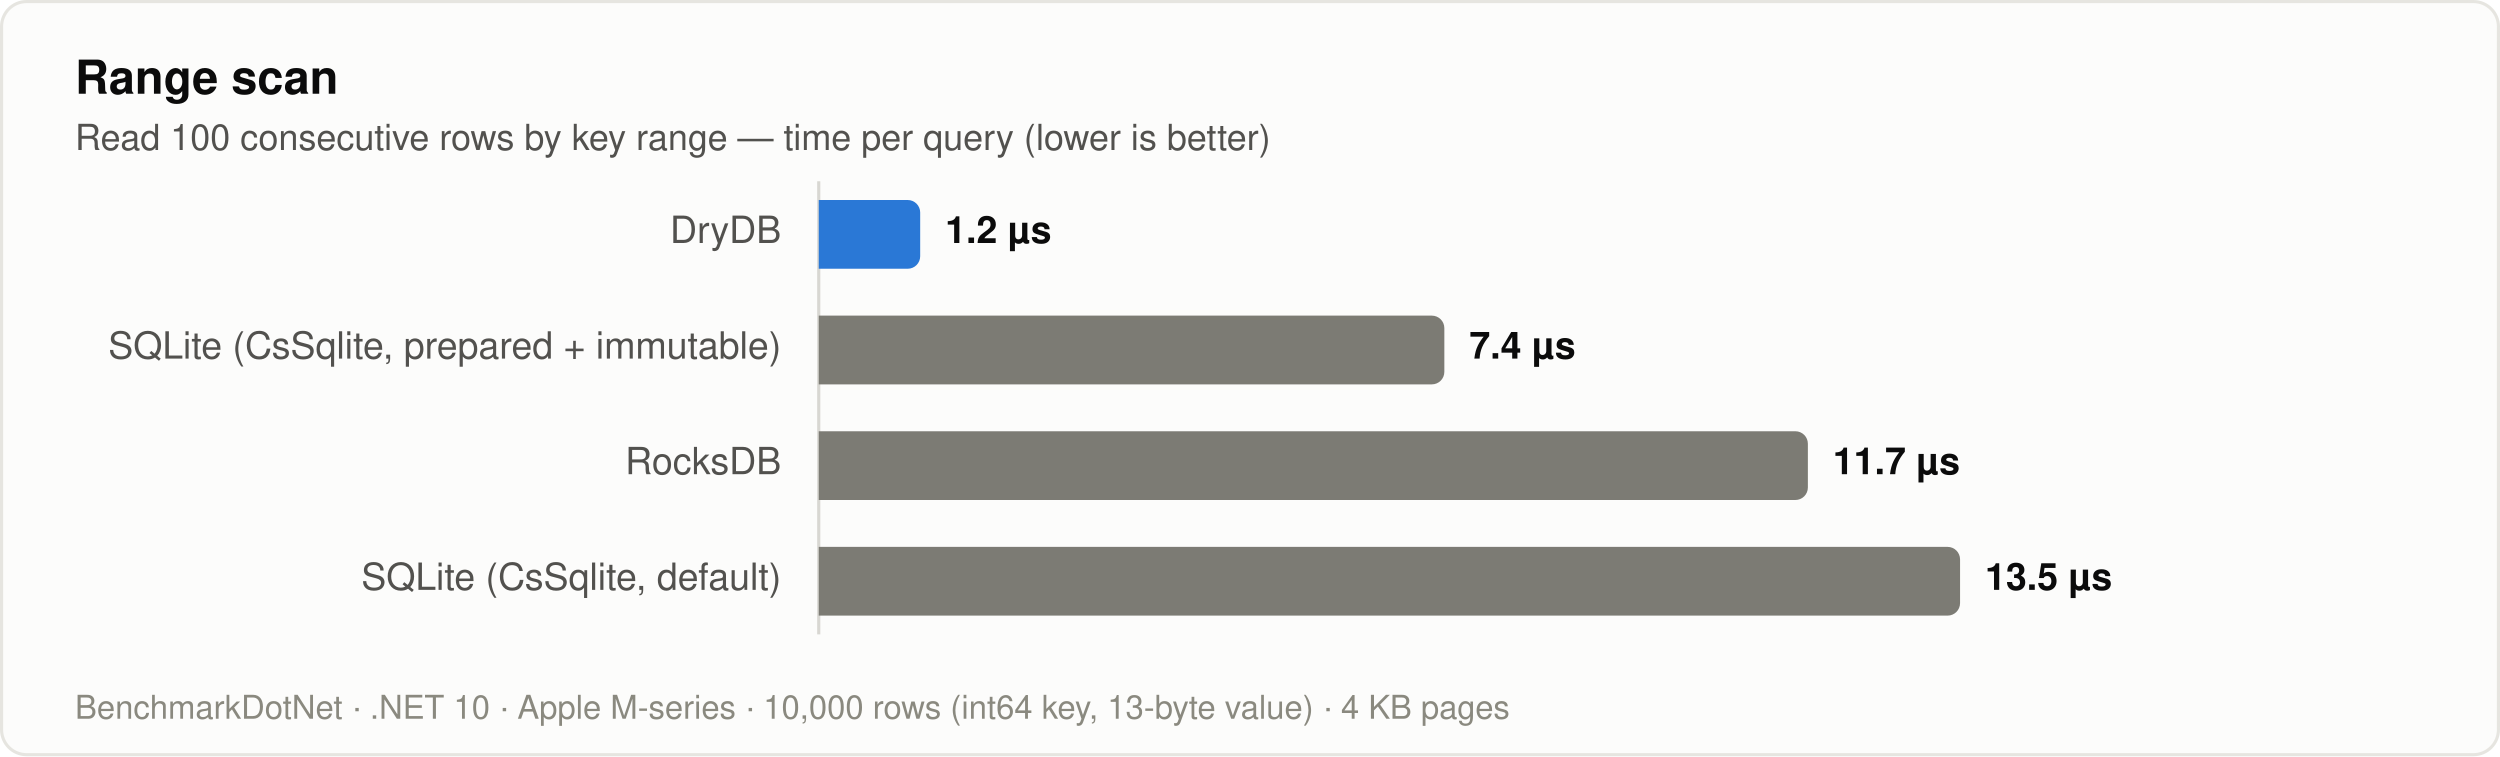
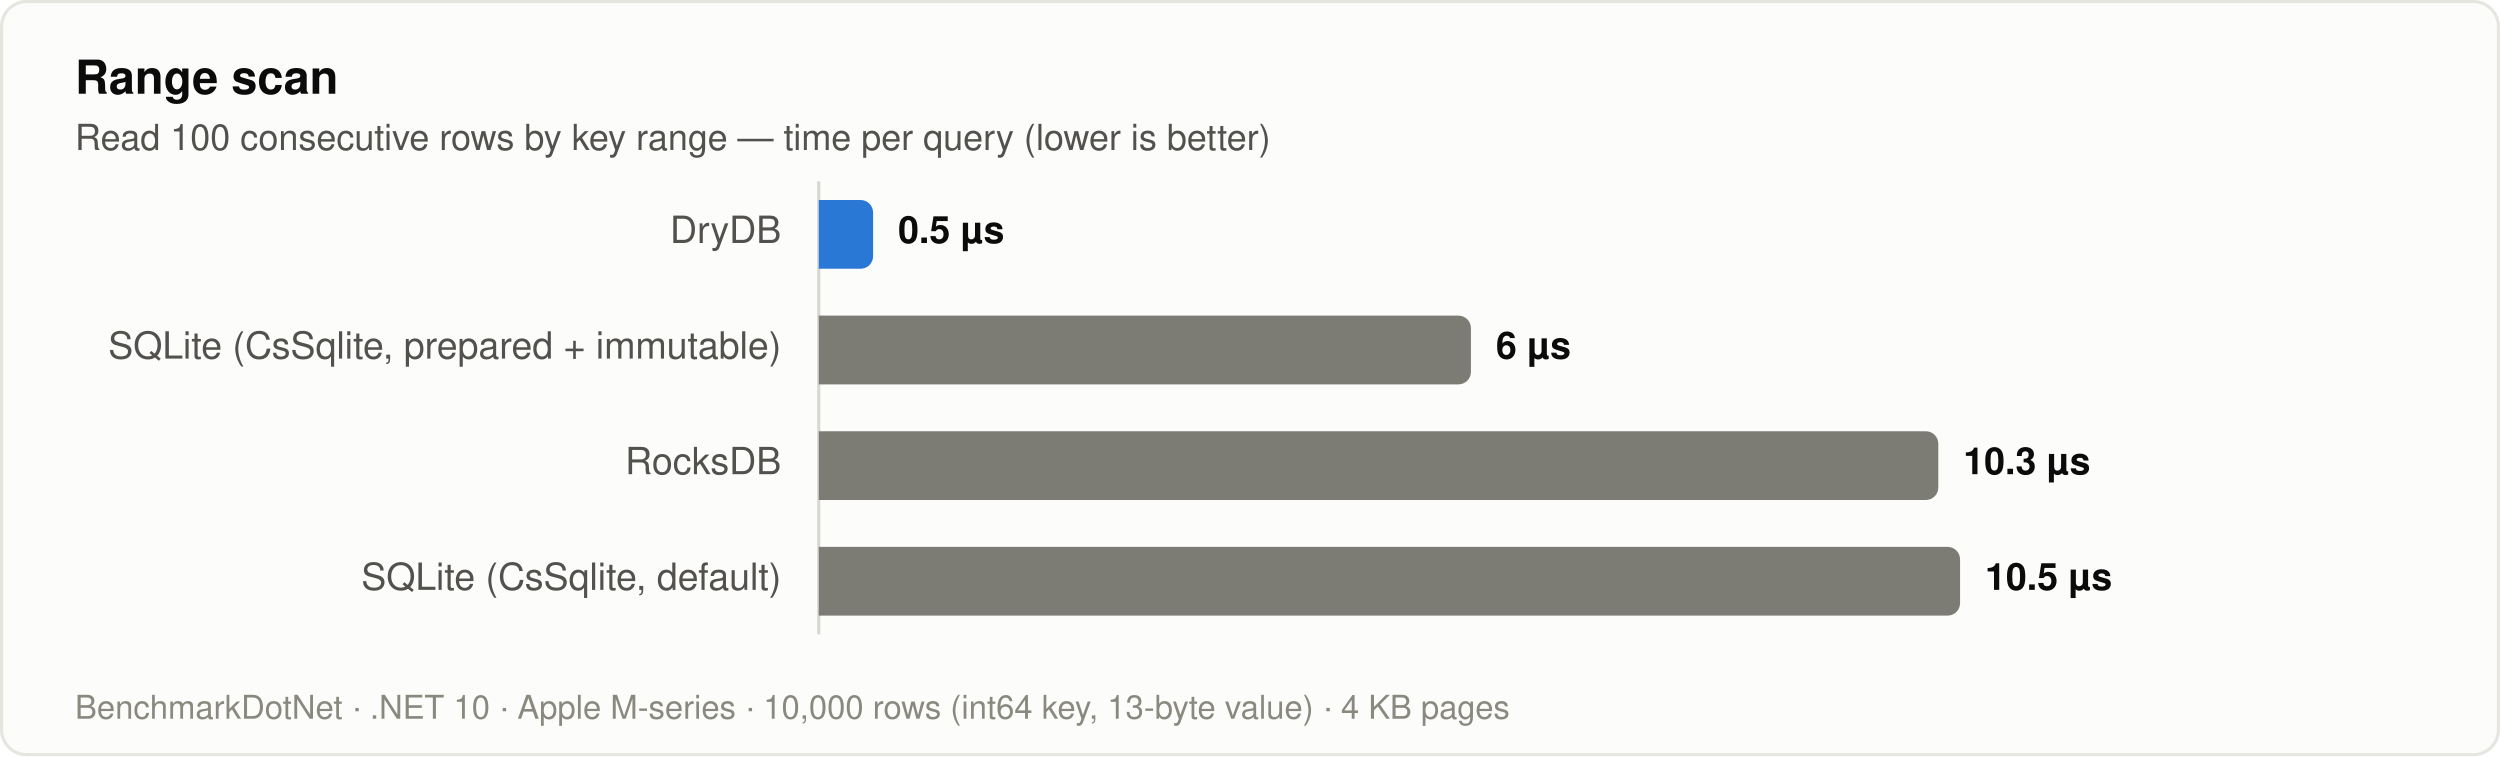
<svg xmlns="http://www.w3.org/2000/svg" viewBox="0 0 800 242" width="800" height="242" role="img" aria-label="Range scan benchmark">
  <rect x="0.5" y="0.5" width="799" height="241" rx="8" fill="#fcfcfb" stroke="#e6e5e0" />
  <g font-family="ui-sans-serif, -apple-system, 'Segoe UI', Helvetica, Arial, sans-serif">
    <text x="24" y="30" font-size="15" font-weight="600" fill="#0b0b0b">Range scan</text>
    <text x="24" y="48" font-size="11.5" fill="#52514e">Read 100 consecutive rows by key range — time per query (lower is better)</text>
    <line x1="262" y1="58" x2="262" y2="203" stroke="#d8d7d2" stroke-width="1" />
    <text x="250" y="75" text-anchor="end" dominant-baseline="central" font-size="12" fill="#52514e">DryDB</text>
-     <path d="M262 64 h28.46 a4 4 0 0 1 4 4 v14 a4 4 0 0 1 -4 4 h-28.46 Z" fill="#2a78d6" />
-     <text x="302.464" y="75" dominant-baseline="central" font-size="12" font-weight="600" fill="#0b0b0b">1.2 µs</text>
+     <path d="M262 64 h13.39 a4 4 0 0 1 4 4 v14 a4 4 0 0 1 -4 4 h-13.39 Z" fill="#2a78d6" />
+     <text x="287.391" y="75" dominant-baseline="central" font-size="12" font-weight="600" fill="#0b0b0b">0.5 µs</text>
    <text x="250" y="112" text-anchor="end" dominant-baseline="central" font-size="12" fill="#52514e">SQLite (CsSqlite, prepared + immutable)</text>
-     <path d="M262 101 h196.19 a4 4 0 0 1 4 4 v14 a4 4 0 0 1 -4 4 h-196.19 Z" fill="#7c7b74" />
-     <text x="470.193" y="112" dominant-baseline="central" font-size="12" font-weight="600" fill="#0b0b0b">7.4 µs</text>
+     <path d="M262 101 h204.70 a4 4 0 0 1 4 4 v14 a4 4 0 0 1 -4 4 h-204.7 Z" fill="#7c7b74" />
+     <text x="478.696" y="112" dominant-baseline="central" font-size="12" font-weight="600" fill="#0b0b0b">6 µs</text>
    <text x="250" y="149" text-anchor="end" dominant-baseline="central" font-size="12" fill="#52514e">RocksDB</text>
-     <path d="M262 138 h312.52 a4 4 0 0 1 4 4 v14 a4 4 0 0 1 -4 4 h-312.52 Z" fill="#7c7b74" />
-     <text x="586.522" y="149" dominant-baseline="central" font-size="12" font-weight="600" fill="#0b0b0b">11.7 µs</text>
+     <path d="M262 138 h354.26 a4 4 0 0 1 4 4 v14 a4 4 0 0 1 -4 4 h-354.26 Z" fill="#7c7b74" />
+     <text x="628.261" y="149" dominant-baseline="central" font-size="12" font-weight="600" fill="#0b0b0b">10.3 µs</text>
    <text x="250" y="186" text-anchor="end" dominant-baseline="central" font-size="12" fill="#52514e">SQLite (CsSqlite, default)</text>
    <path d="M262 175 h361.22 a4 4 0 0 1 4 4 v14 a4 4 0 0 1 -4 4 h-361.22 Z" fill="#7c7b74" />
-     <text x="635.217" y="186" dominant-baseline="central" font-size="12" font-weight="600" fill="#0b0b0b">13.5 µs</text>
+     <text x="635.217" y="186" dominant-baseline="central" font-size="12" font-weight="600" fill="#0b0b0b">10.5 µs</text>
    <text x="24" y="230" font-size="10.5" fill="#8a897f">BenchmarkDotNet · .NET 10 · Apple M-series · 10,000 rows (int64 key, 13-byte value) · 4 KB pages</text>
  </g>
</svg>
